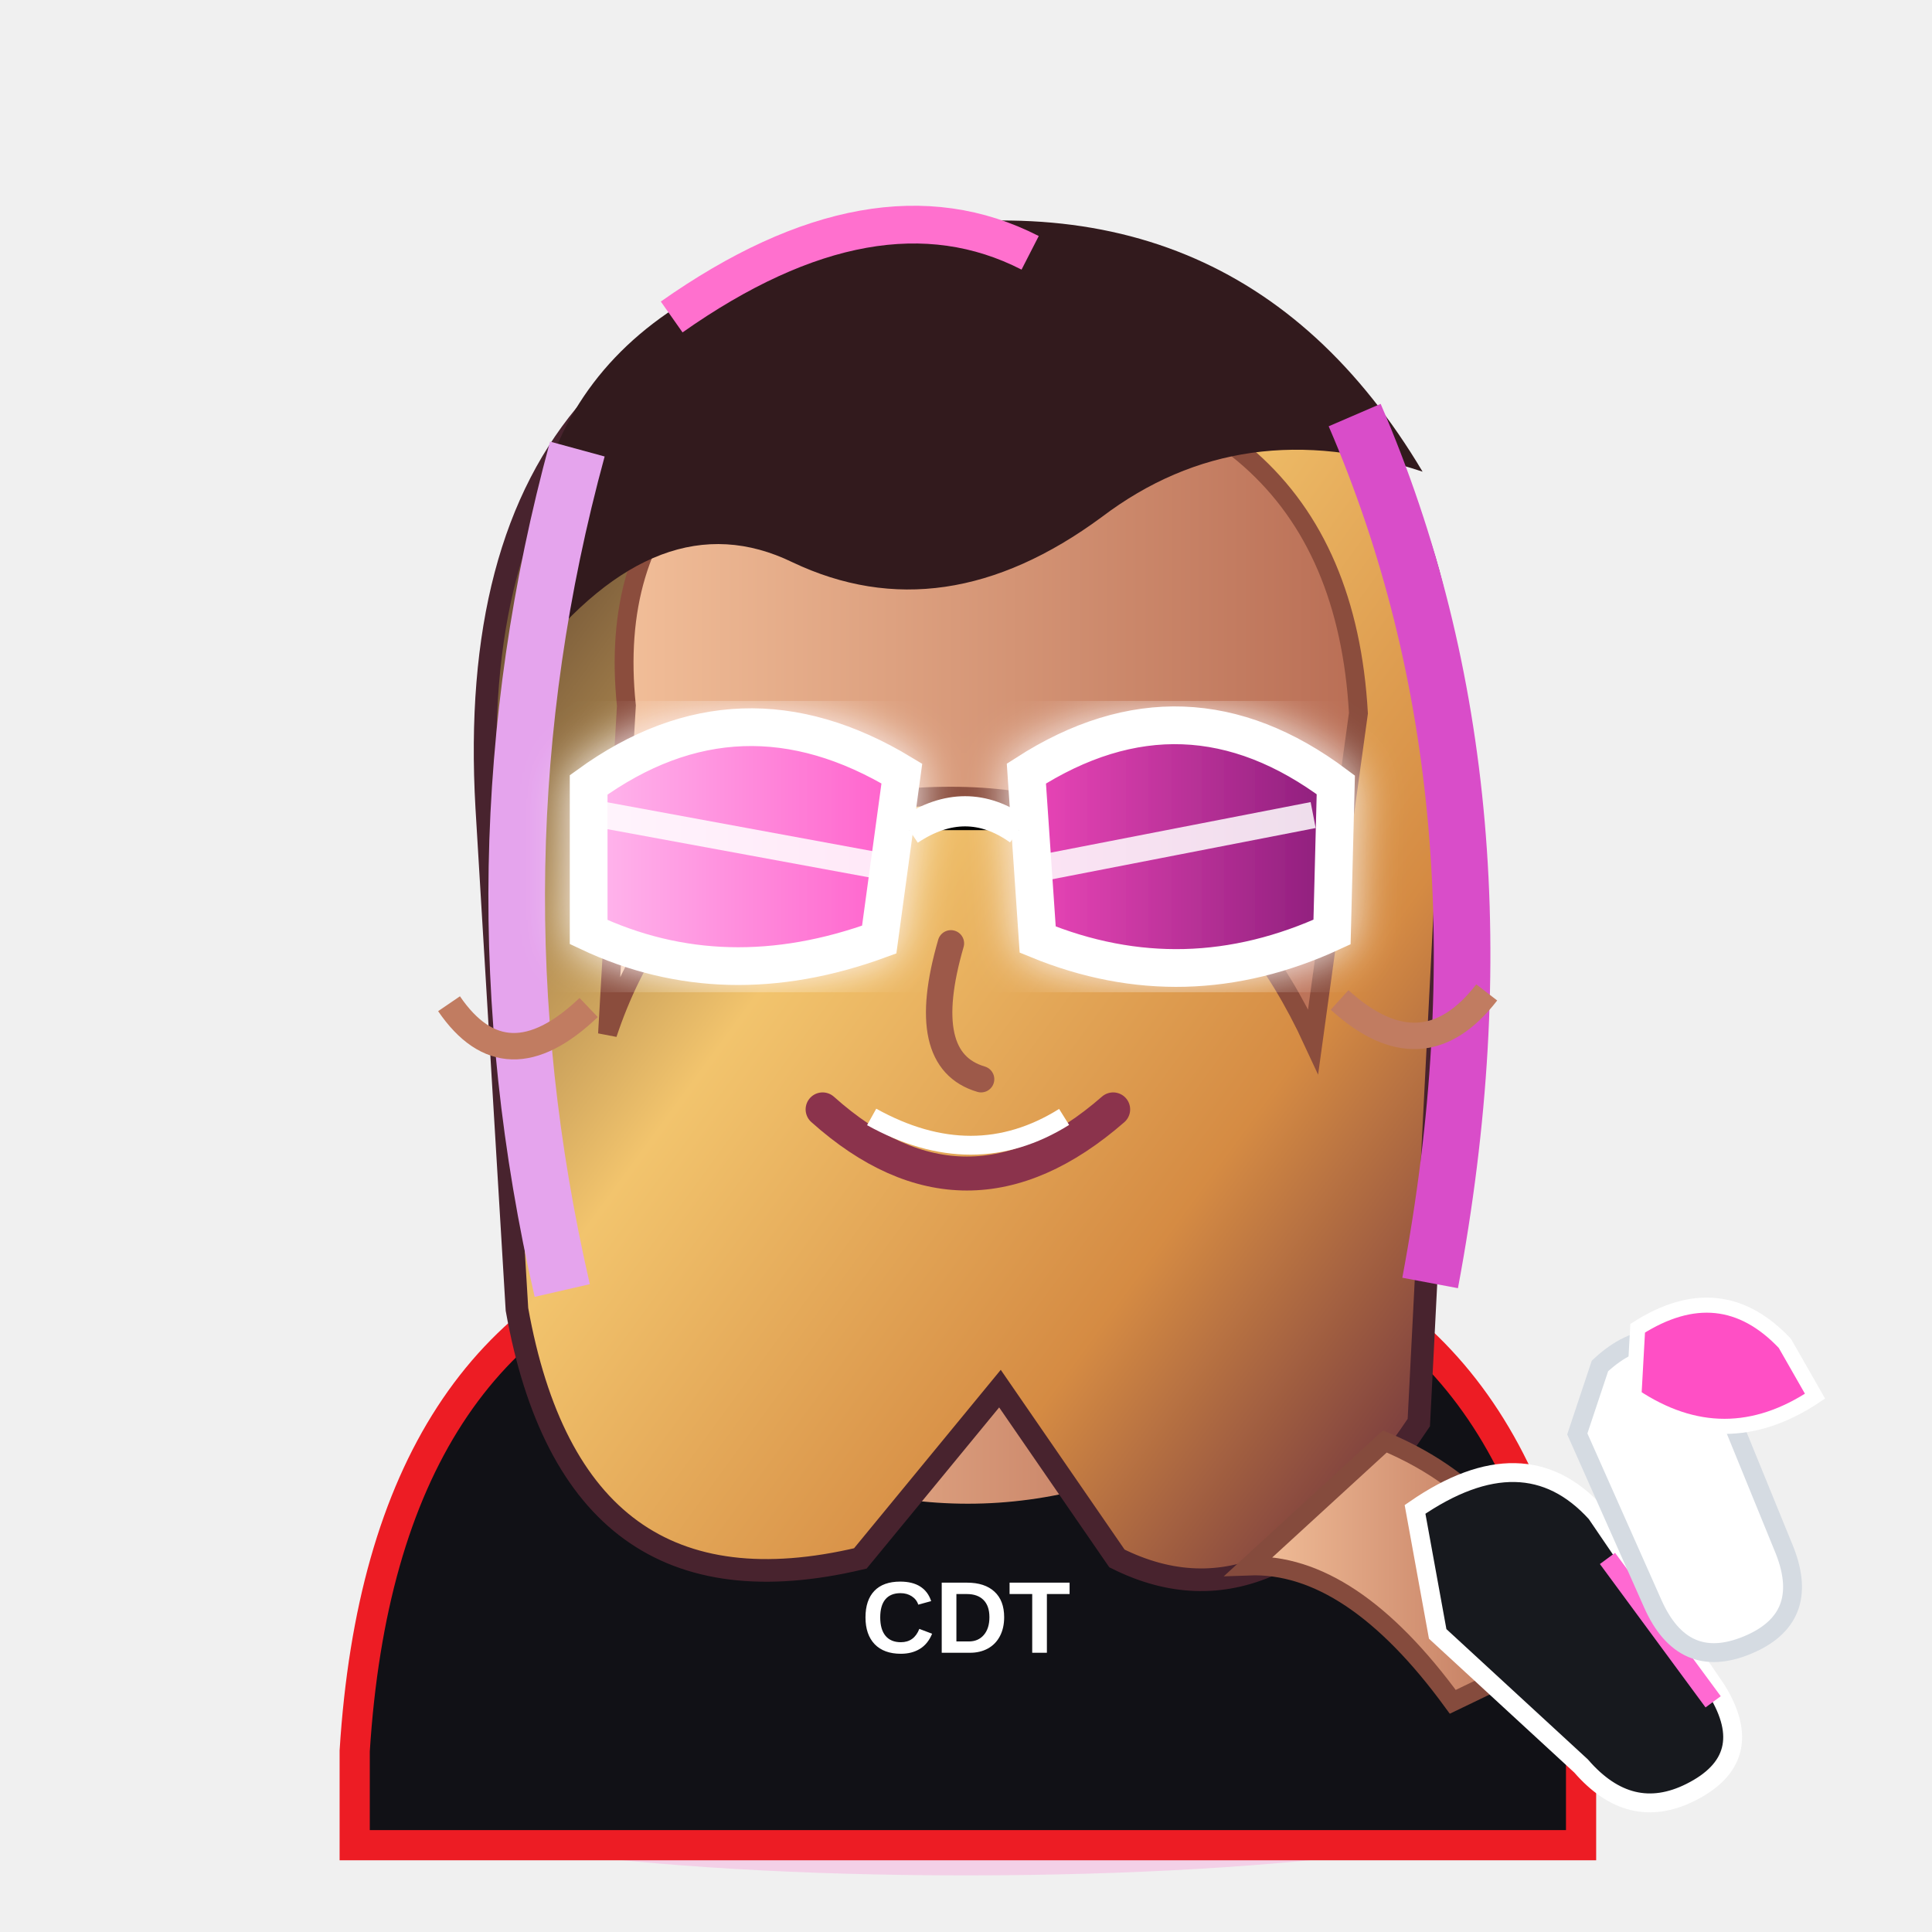
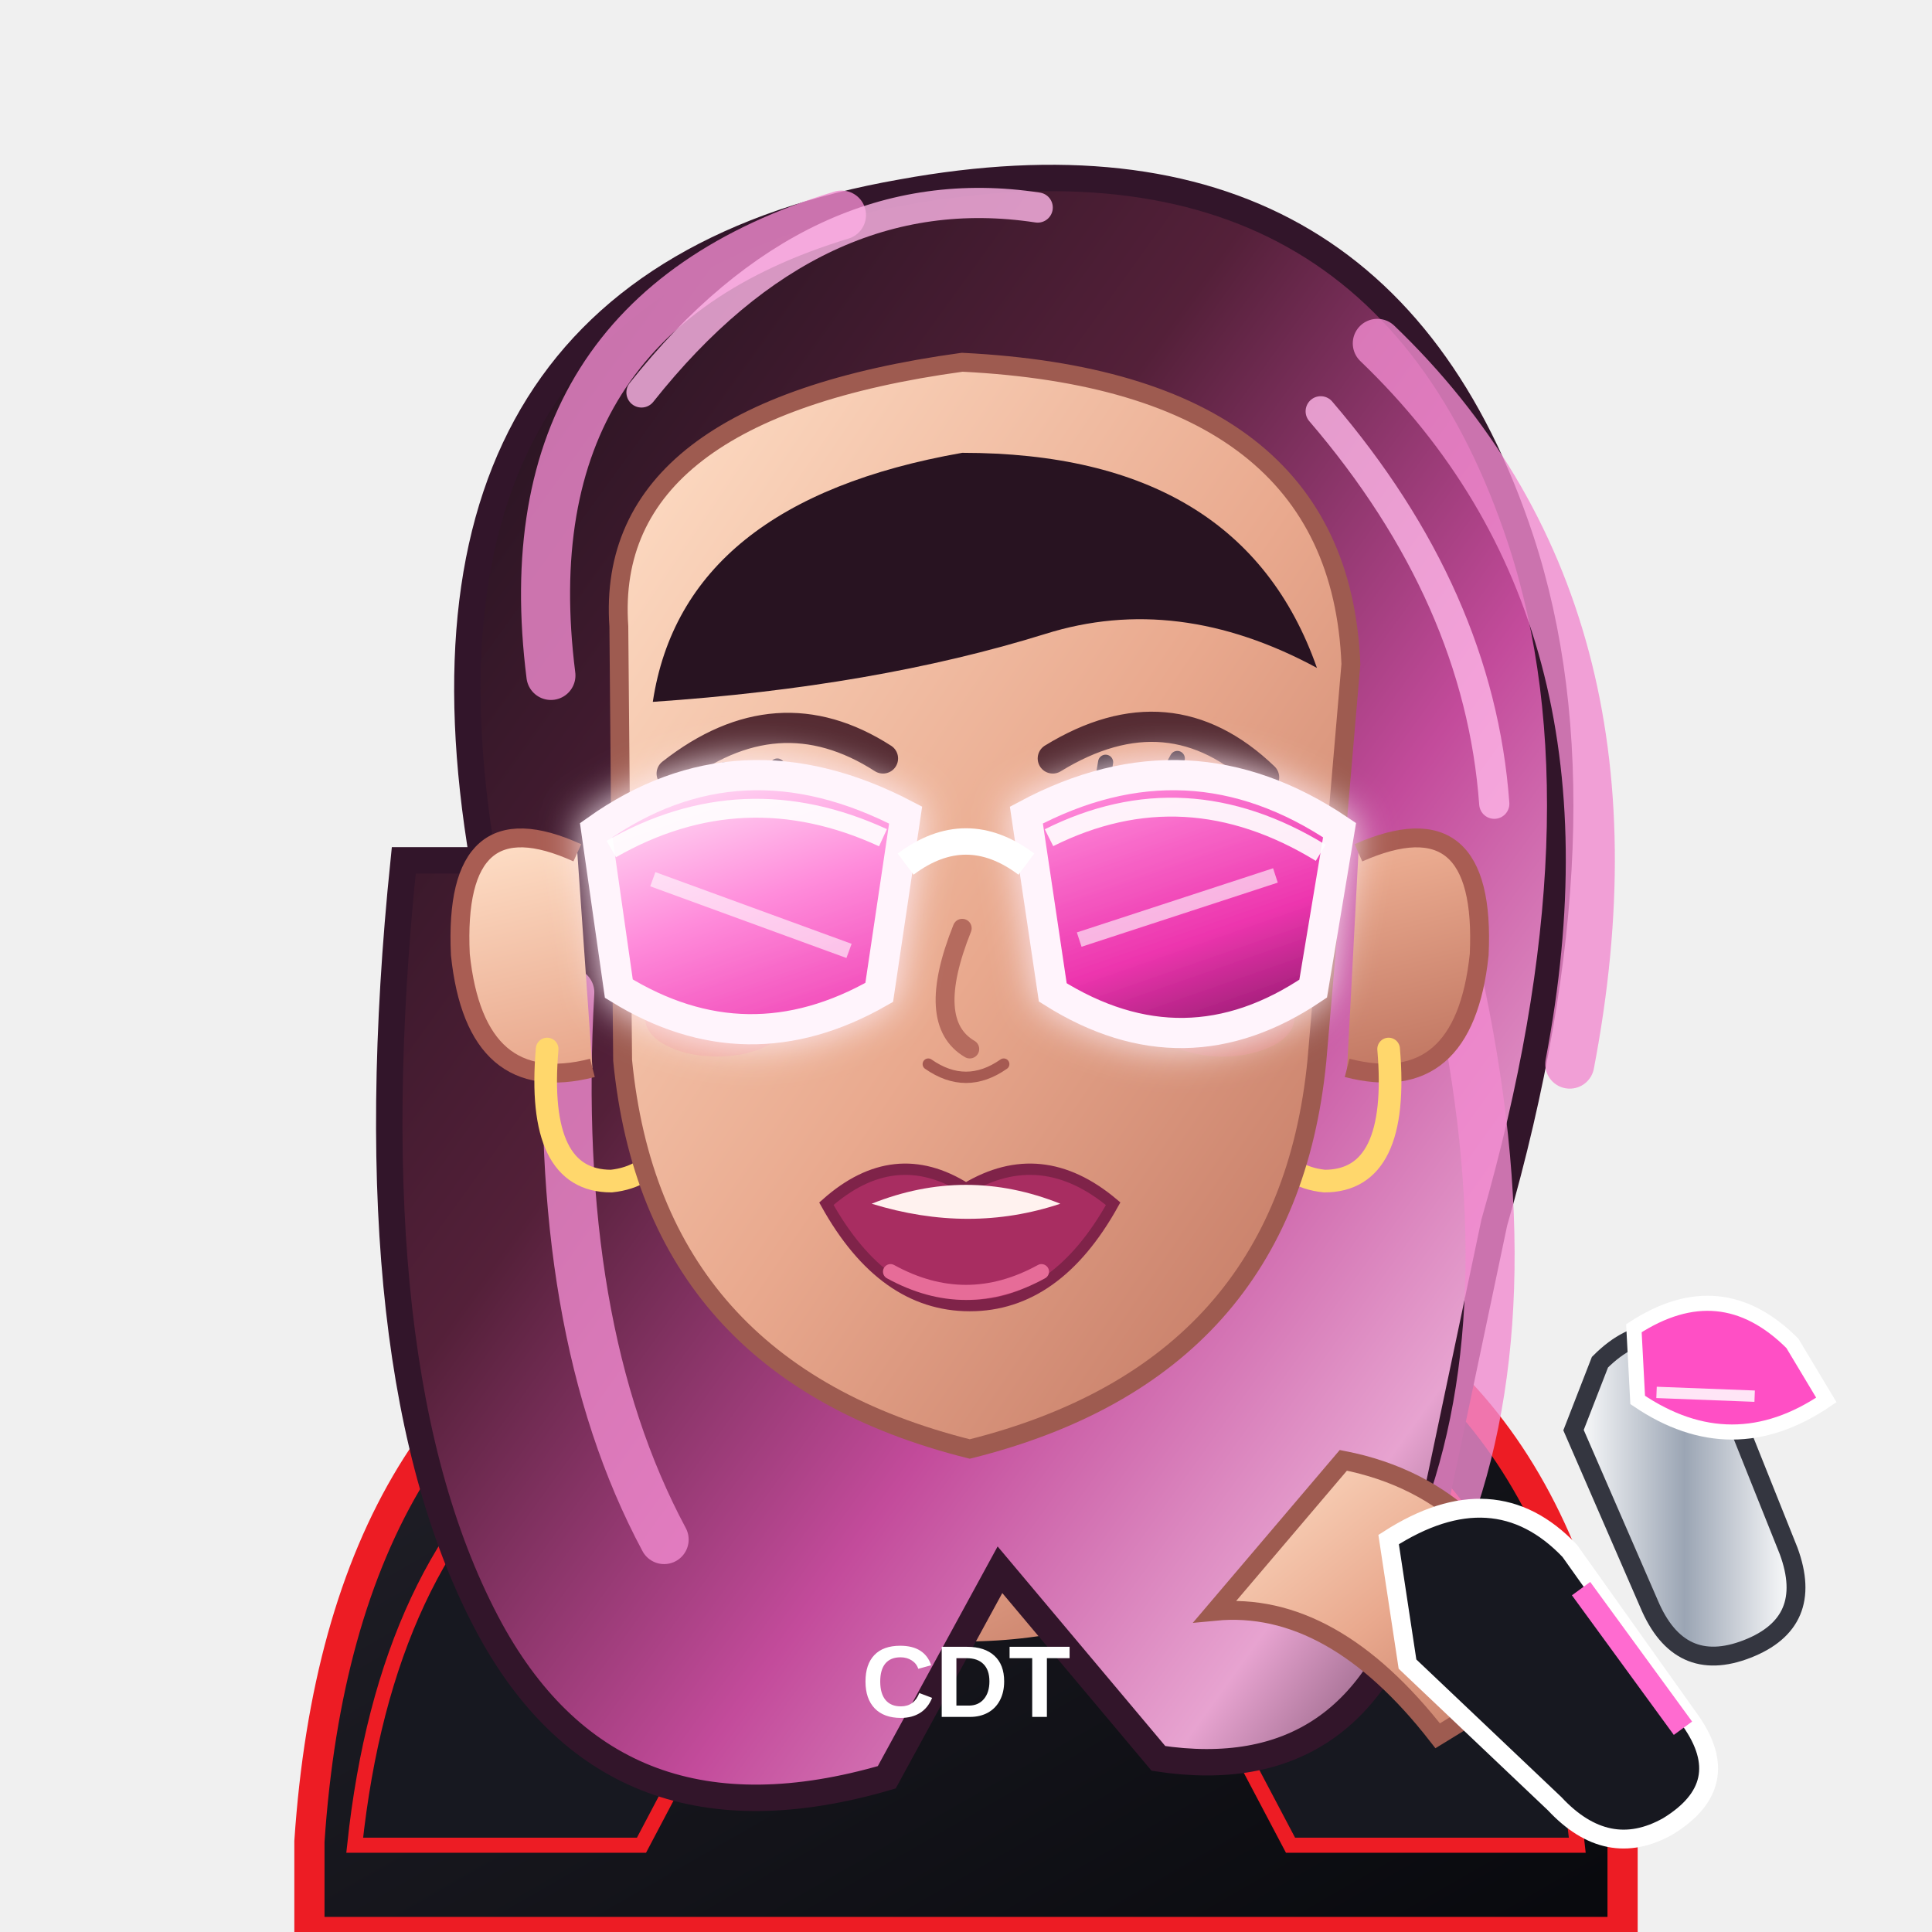
- <svg xmlns="http://www.w3.org/2000/svg" viewBox="0 0 512 512">
+ <svg xmlns="http://www.w3.org/2000/svg" viewBox="0 0 512 512" role="img" aria-label="Figurinha feminina Capital do Trem, cantora com cabelo longo, óculos rosa e microfone">
  <defs>
-     <linearGradient id="hair" x2="1" y2="1">
-       <stop stop-color="#2b1718" />
-       <stop offset=".42" stop-color="#f2c46d" />
-       <stop offset=".72" stop-color="#d58b43" />
-       <stop offset="1" stop-color="#59213d" />
+     <linearGradient id="skin" x1="0" y1="0" x2="1" y2="1">
+       <stop stop-color="#ffe0c8" />
+       <stop offset=".52" stop-color="#e9a98e" />
+       <stop offset="1" stop-color="#bd725e" />
    </linearGradient>
-     <linearGradient id="pink">
-       <stop stop-color="#ffb7ed" />
-       <stop offset=".5" stop-color="#ff4fc5" />
-       <stop offset="1" stop-color="#8c1e7b" />
+     <linearGradient id="hair" x1="0" y1="0" x2="1" y2="1">
+       <stop stop-color="#160f18" />
+       <stop offset=".38" stop-color="#542039" />
+       <stop offset=".62" stop-color="#c34b9b" />
+       <stop offset=".82" stop-color="#e7a3d0" />
+       <stop offset="1" stop-color="#281322" />
    </linearGradient>
-     <linearGradient id="skin">
-       <stop stop-color="#f3c09a" />
-       <stop offset="1" stop-color="#b96e55" />
+     <linearGradient id="pink" x1="0" y1="0" x2="1" y2="1">
+       <stop stop-color="#fff0fb" />
+       <stop offset=".35" stop-color="#ff8cdb" />
+       <stop offset=".72" stop-color="#ed35ae" />
+       <stop offset="1" stop-color="#7c145f" />
    </linearGradient>
-     <filter id="glow">
-       <feGaussianBlur stdDeviation="6" result="b" />
+     <linearGradient id="jacket" x1="0" y1="0" x2="1" y2="1">
+       <stop stop-color="#24232c" />
+       <stop offset="1" stop-color="#08090d" />
+     </linearGradient>
+     <linearGradient id="metal">
+       <stop stop-color="#fff" />
+       <stop offset=".5" stop-color="#9ba5b4" />
+       <stop offset="1" stop-color="#fff" />
+     </linearGradient>
+     <filter id="glow" x="-40%" y="-40%" width="180%" height="180%">
+       <feGaussianBlur stdDeviation="5" result="b" />
      <feMerge>
        <feMergeNode in="b" />
        <feMergeNode in="SourceGraphic" />
      </feMerge>
    </filter>
  </defs>
-   <ellipse cx="256" cy="475" rx="158" ry="22" fill="#ff4fc5" opacity=".2" />
-   <path d="M94 464q7-111 87-134l75-18 76 18q80 25 87 134v25H94z" fill="#111116" stroke="#ed1c24" stroke-width="8" />
-   <path d="M183 319q73 42 146 0l-8 62q-64 35-130 0z" fill="url(#skin)" />
-   <path d="M129 214q-8-140 128-145 136 4 127 151l-8 157q-38 57-80 36l-31-45-37 45q-76 18-91-66z" fill="url(#hair)" stroke="#48232e" stroke-width="6" />
-   <path d="M166 187q-8-77 89-91 100 5 105 93l-12 87q-30-65-96-65-70 0-91 63z" fill="url(#skin)" stroke="#8b4d3d" stroke-width="5" />
-   <path d="M141 175q-10-91 85-112 101-22 151 62-48-16-85 12-42 31-82 12-35-17-69 26z" fill="#321a1d" />
-   <path d="M153 119q-30 110-4 223" fill="none" stroke="#e5a4ed" stroke-width="15" />
-   <path d="M359 110q44 102 20 230" fill="none" stroke="#d94dc9" stroke-width="15" />
-   <path d="M178 84q54-38 95-17" fill="none" stroke="#ff70ce" stroke-width="10" />
-   <path d="M156 208q40-29 83-3l-6 44q-41 15-77-2zM272 205q42-27 82 3l-1 39q-39 18-78 2z" fill="url(#pink)" stroke="#fff" stroke-width="10" filter="url(#glow)" />
-   <path d="M160 216l76 14M276 230l72-14" stroke="#fff" stroke-width="7" opacity=".85" />
-   <path d="M241 220q15-10 29 0" stroke="#fff" stroke-width="8" />
-   <path d="M252 250q-9 31 8 36" fill="none" stroke="#9d5949" stroke-width="7" stroke-linecap="round" />
-   <path d="M218 294q38 34 77 0" fill="none" stroke="#8b334c" stroke-width="9" stroke-linecap="round" />
-   <path d="M231 296q27 15 51 0" fill="none" stroke="#fff" stroke-width="5" />
-   <path d="M156 267q-22 21-37-1M355 265q22 20 39-2" fill="none" stroke="#c17c61" stroke-width="7" />
-   <path d="M367 382q38 16 45 56l-27 13q-27-37-54-36z" fill="url(#skin)" stroke="#854b3d" stroke-width="5" />
-   <path d="M375 400q29-20 48 1l32 47q11 18-7 27-16 8-29-7l-38-35z" fill="#17191e" stroke="#fff" stroke-width="5" />
-   <path d="M426 413l28 38" stroke="#ff69d2" stroke-width="5" />
-   <path d="M424 362q15-14 29 0l20 49q7 18-10 25-17 7-25-11l-20-45z" fill="#fff" stroke="#d5dbe2" stroke-width="5" />
-   <path d="M434 352q22-14 39 4l8 14q-24 16-48 0z" fill="#ff4fc5" stroke="#fff" stroke-width="4" />
-   <text x="256" y="438" fill="#fff" font-size="27" font-weight="900" text-anchor="middle" font-family="Arial">CDT</text>
+   <ellipse cx="256" cy="477" rx="158" ry="20" fill="#ff4fc5" opacity=".22" />
+   <path d="M82 488q8-119 92-151l82-22 82 22q84 31 92 151v24H82z" fill="url(#jacket)" stroke="#ed1c24" stroke-width="8" />
+   <path d="M179 353q77 40 154 0l-10 65q-67 34-134 0z" fill="url(#skin)" />
+   <path d="M145 380q-43 34-51 109h76l48-91zM367 380q43 34 51 109h-76l-48-91z" fill="#171820" stroke="#ed1c24" stroke-width="4" />
+   <path d="M128 228q-26-153 111-177 126-23 164 92 24 73-7 181l-20 95q-16 55-69 47l-42-50-30 55q-72 21-105-39-37-68-23-204z" fill="url(#hair)" stroke="#32152a" stroke-width="7" />
+   <path d="M146 179q-12-95 77-122M365 91q74 71 51 191M151 263q-5 89 25 145M386 258q20 91-5 151" fill="none" stroke="#f18bcf" stroke-width="13" stroke-linecap="round" opacity=".8" />
+   <path d="M170 104q46-58 105-49M350 109q42 49 46 104" fill="none" stroke="#ffb6e8" stroke-width="8" stroke-linecap="round" opacity=".8" />
+   <path d="M153 226q-33-15-31 27 4 38 35 30M360 226q34-15 32 27-4 38-35 30" fill="url(#skin)" stroke="#a95d53" stroke-width="5" />
+   <path d="M145 278q-3 35 17 35 19-2 18-31M368 278q3 35-17 35-19-2-18-31" fill="none" stroke="#ffd76c" stroke-width="6" stroke-linecap="round" />
+   <path d="M164 166q-4-57 91-70 100 5 103 80l-9 105q-8 82-92 103-84-21-92-103z" fill="url(#skin)" stroke="#9e5b50" stroke-width="5" />
+   <path d="M173 186q8-53 82-66 74 0 94 57-37-20-72-9-45 14-104 18z" fill="#281321" />
+   <path d="M178 205q28-22 56-4M279 201q31-19 56 5" fill="none" stroke="#552b32" stroke-width="8" stroke-linecap="round" />
+   <path d="M186 218l-9-9m20 7-5-12m15 11-1-12M291 214l2-12m13 10 6-11m8 15 10-8" stroke="#38202b" stroke-width="4" stroke-linecap="round" />
+   <ellipse cx="190" cy="270" rx="19" ry="10" fill="#f08d99" opacity=".3" />
+   <ellipse cx="324" cy="270" rx="19" ry="10" fill="#f08d99" opacity=".3" />
+   <path d="M255 246q-10 25 2 32" fill="none" stroke="#b56b5e" stroke-width="5" stroke-linecap="round" />
+   <path d="M246 282q10 7 20 0" fill="none" stroke="#a65a52" stroke-width="3" stroke-linecap="round" />
+   <path d="M158 220q38-27 82-4l-7 47q-35 20-69-1zM272 216q43-23 83 4l-7 42q-34 23-69 1z" fill="url(#pink)" stroke="#fff4fc" stroke-width="8" filter="url(#glow)" />
+   <path d="M162 225q35-20 72-3M278 222q36-18 72 4" fill="none" stroke="#fff" stroke-width="5" opacity=".9" />
+   <path d="M240 229q16-12 32 0" fill="none" stroke="#fff" stroke-width="7" />
+   <path d="M173 233l52 19M286 249l52-17" stroke="#fff" stroke-width="4" opacity=".6" />
+   <path d="M219 319q18-16 37-4 20-12 39 4-15 27-38 27-23 0-38-27z" fill="#a82d61" stroke="#7f2349" stroke-width="3" />
+   <path d="M231 319q25-10 50 0-24 8-50 0z" fill="#fff2ef" />
+   <path d="M236 337q20 11 40 0" fill="none" stroke="#e66c98" stroke-width="4" stroke-linecap="round" />
+   <path d="M356 387q41 8 56 54l-31 19q-28-36-59-33z" fill="url(#skin)" stroke="#9e5b50" stroke-width="5" />
+   <path d="M368 408q28-18 48 3l32 45q12 17-6 28-16 9-30-6l-39-37z" fill="#171820" stroke="#fff" stroke-width="5" />
+   <path d="M419 421l27 37" stroke="#ff6bd0" stroke-width="6" />
+   <path d="M424 361q15-15 30 0l20 50q7 19-11 26-18 7-26-12l-20-46z" fill="url(#metal)" stroke="#343640" stroke-width="5" />
+   <path d="M433 352q23-15 42 4l9 15q-25 17-50 0z" fill="#ff4fc5" stroke="#fff" stroke-width="4" />
+   <path d="M439 369l26 1" stroke="#fff" stroke-width="3" opacity=".85" />
+   <text x="256" y="455" fill="#fff" font-size="27" font-weight="900" text-anchor="middle" font-family="Arial">CDT</text>
</svg>
